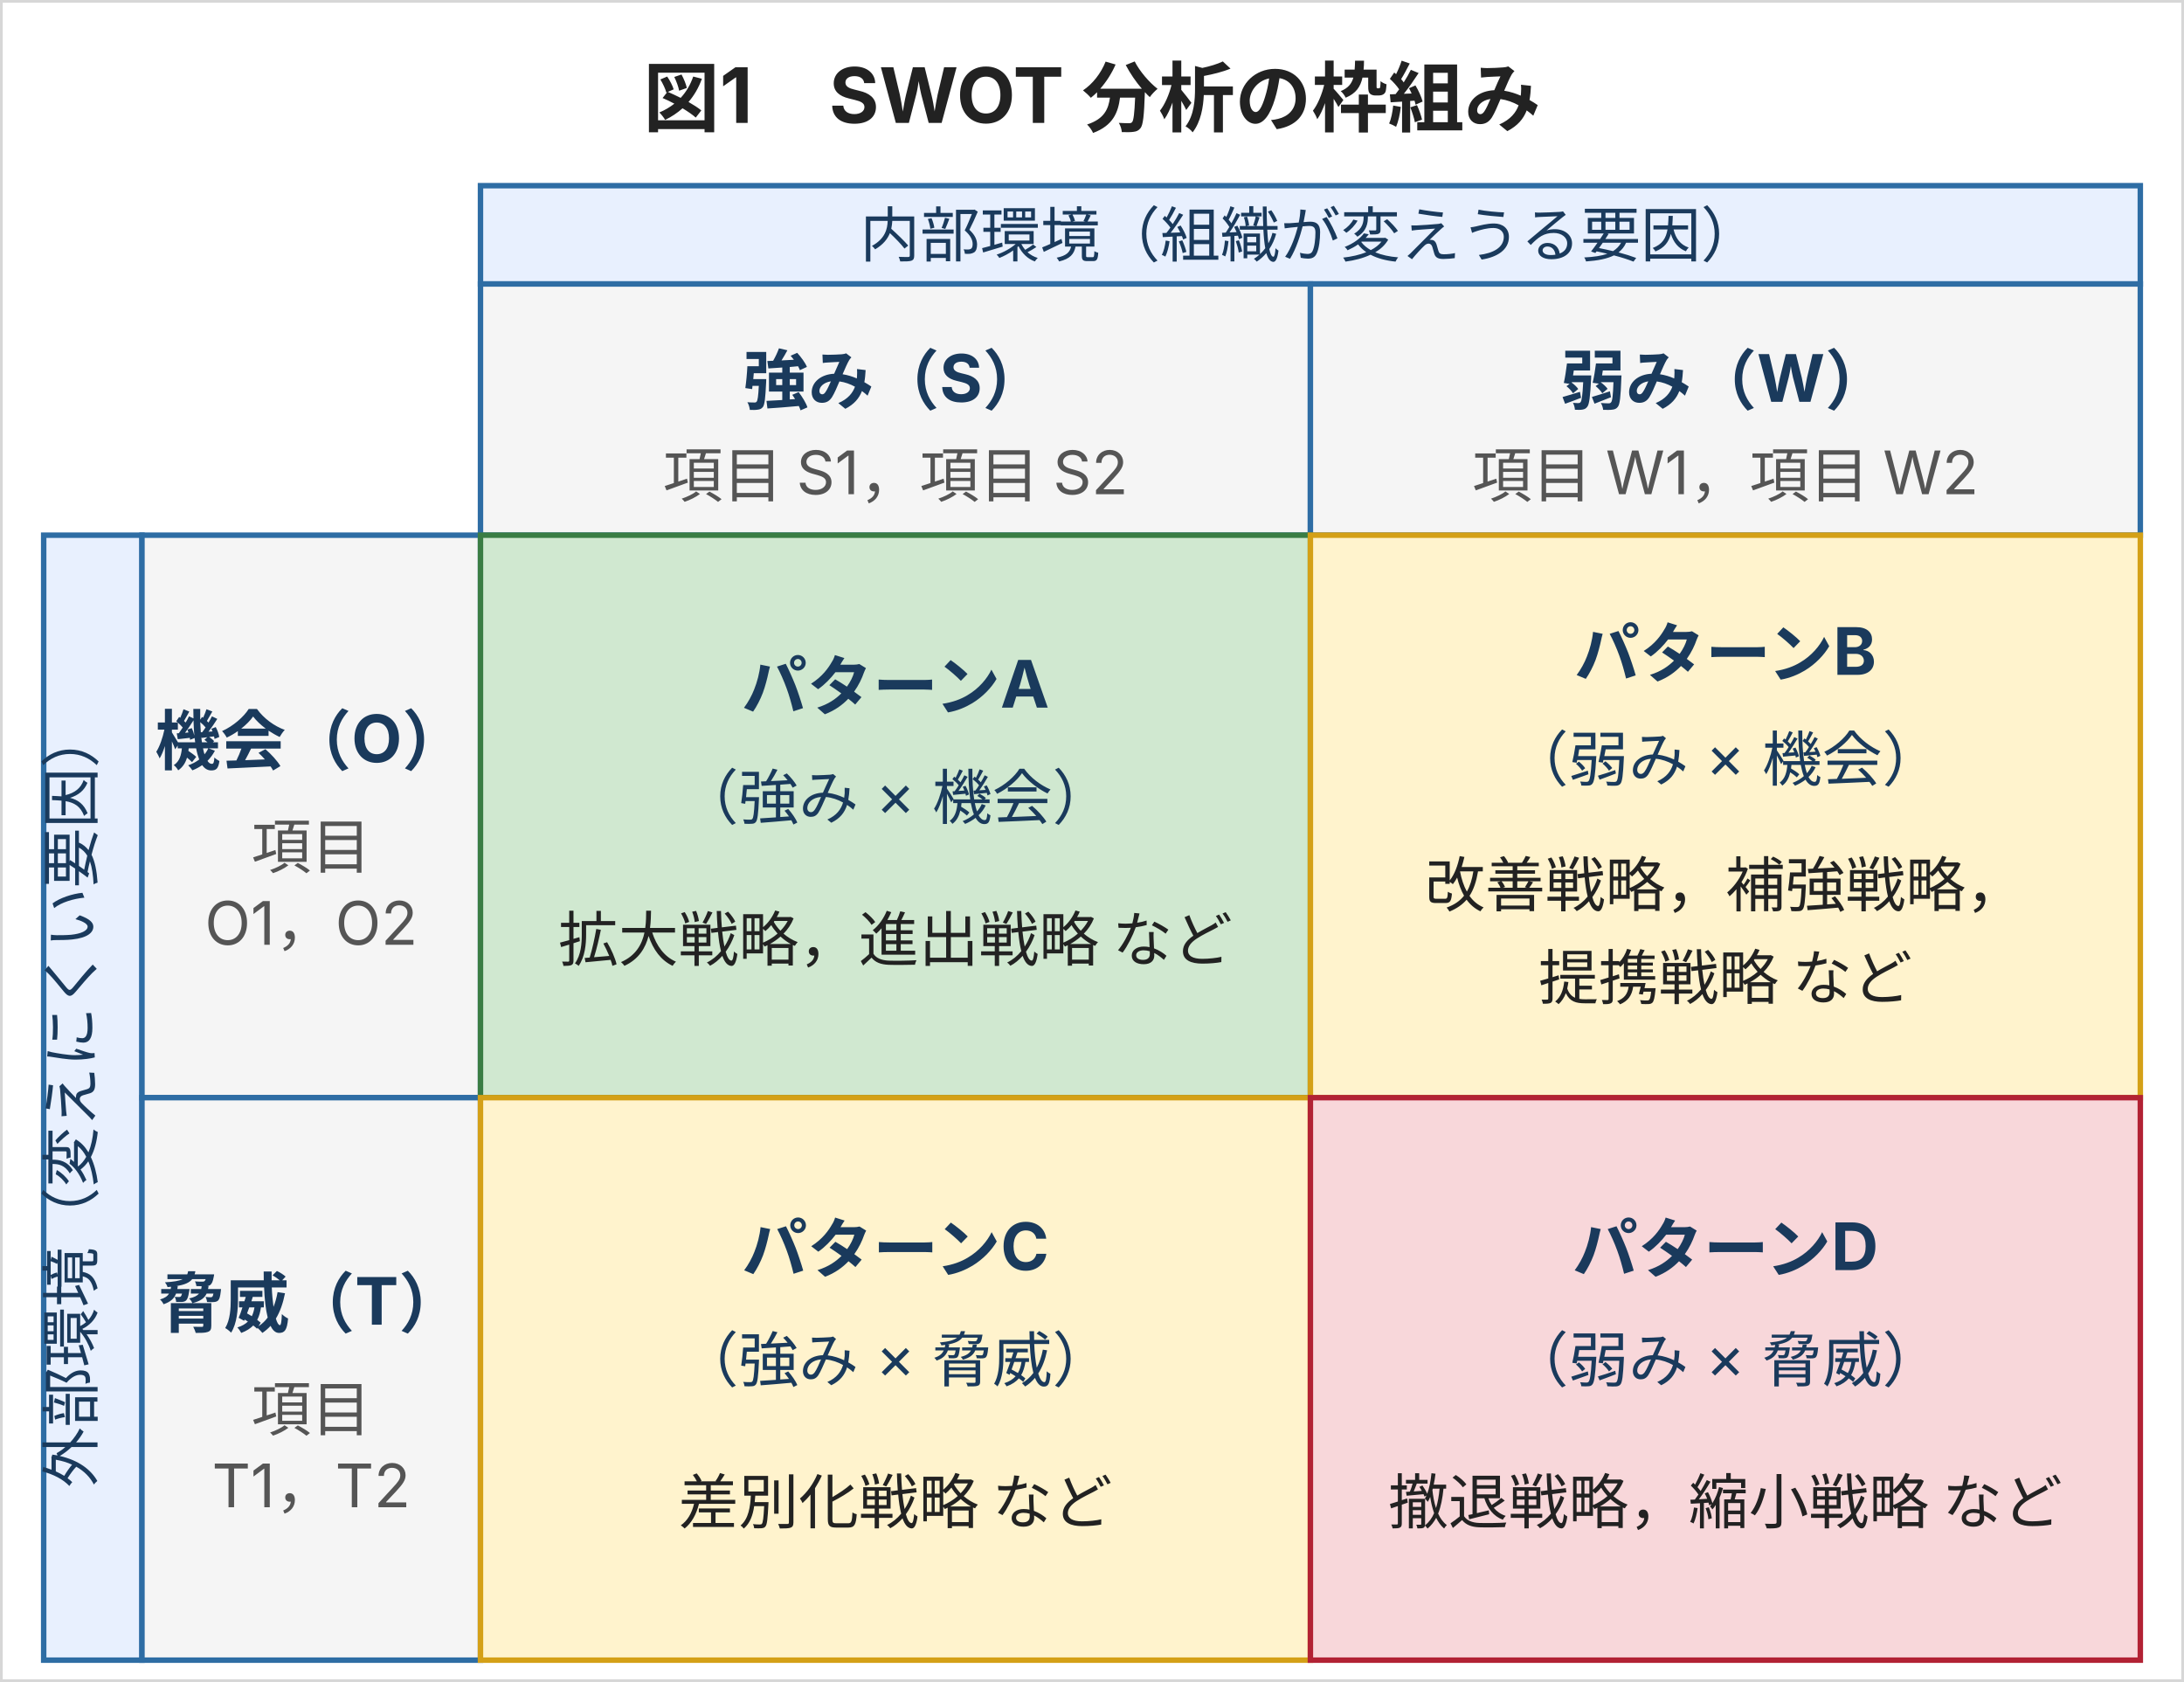
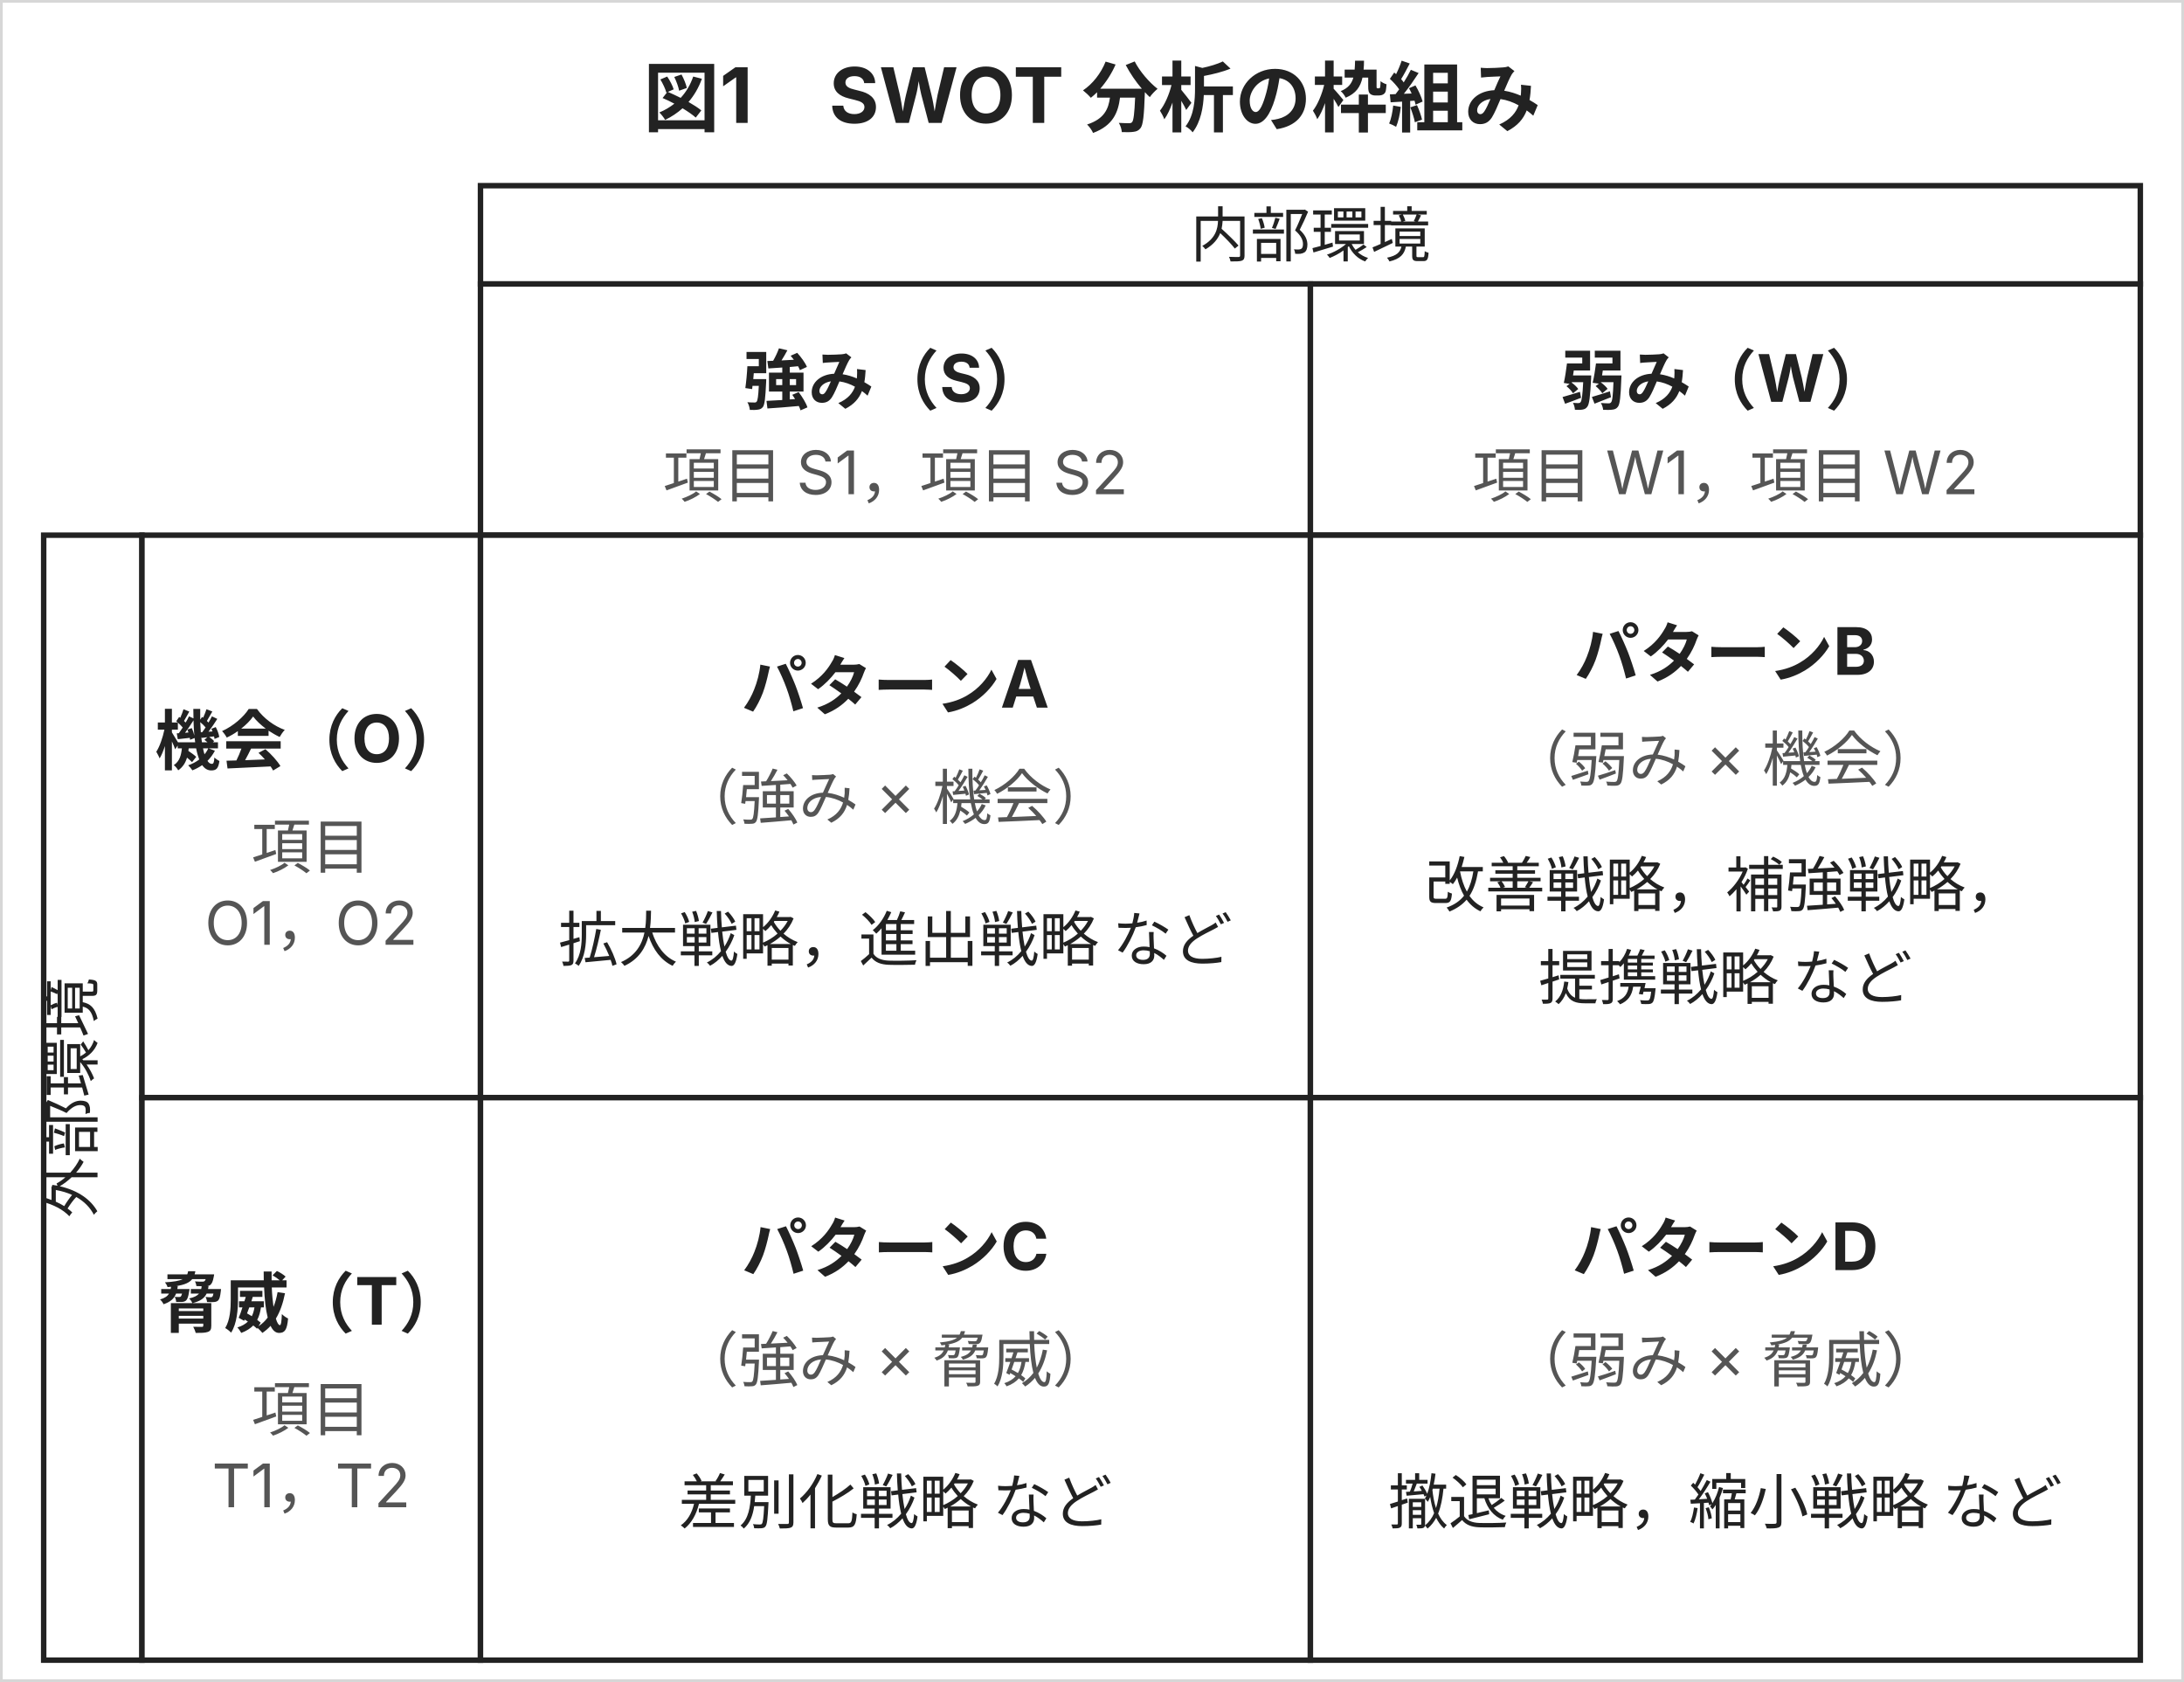
- <svg xmlns="http://www.w3.org/2000/svg" width="400" height="308" viewBox="0 0 400 308" style="max-width:400px;width:100%" role="img" aria-label="図1 SWOT分析の枠組み。強み(S)・弱み(W)の列は組織が変えうる内部環境、機会(O)・脅威(T)の行は変えにくい外部環境。両者を掛け合わせる2×2マトリクスで、強み×機会＝パターンA（拡大・進出戦略）、弱み×機会＝パターンB（改善・補強・提携戦略）、強み×脅威＝パターンC（差別化戦略）、弱み×脅威＝パターンD（撤退・縮小戦略）。" font-family="Inter, 'Noto Sans JP', 'Hiragino Kaku Gothic ProN', 'Hiragino Sans', sans-serif">
+ <svg xmlns="http://www.w3.org/2000/svg" width="400" height="308" viewBox="0 0 400 308" style="max-width:400px;width:100%" role="img" aria-label="図1 SWOT分析の枠組み。強み(S)・弱み(W)の列は内部環境、機会(O)・脅威(T)の行は外部環境。両者を掛け合わせる2×2マトリクスで、強み×機会＝パターンA（拡大・進出戦略）、弱み×機会＝パターンB（改善・補強・提携戦略）、強み×脅威＝パターンC（差別化戦略）、弱み×脅威＝パターンD（撤退・縮小戦略）。" font-family="Inter, 'Noto Sans JP', 'Hiragino Kaku Gothic ProN', 'Hiragino Sans', sans-serif">
  <rect width="400" height="308" fill="#ffffff" stroke="#d7d7d7" />
  <text x="200" y="23" text-anchor="middle" font-size="14" font-weight="bold" fill="#222">図1　SWOT 分析の枠組み</text>
-   <rect x="88" y="34" width="304" height="18" fill="#e8f0fe" stroke="#2e6da4" />
-   <text x="240" y="47" text-anchor="middle" font-size="11" fill="#1a3a5c">内部環境（組織が変えうる要因）</text>
-   <rect x="8" y="98" width="18" height="206" fill="#e8f0fe" stroke="#2e6da4" />
-   <text x="17" y="201" text-anchor="middle" font-size="11" fill="#1a3a5c" transform="rotate(-90 17 201)">外部環境（変えにくい要因）</text>
-   <rect x="88" y="52" width="152" height="46" fill="#f5f5f5" stroke="#2e6da4" />
-   <text x="164" y="74" text-anchor="middle" font-size="12" font-weight="bold" fill="#1a3a5c">強み（S）</text>
+   <rect x="88" y="34" width="304" height="18" fill="#ffffff" stroke="#222" stroke-width="1" />
+   <text x="240" y="47" text-anchor="middle" font-size="11" fill="#222">内部環境</text>
+   <rect x="8" y="98" width="18" height="206" fill="#ffffff" stroke="#222" stroke-width="1" />
+   <text x="17" y="201" text-anchor="middle" font-size="11" fill="#222" transform="rotate(-90 17 201)">外部環境</text>
+   <rect x="88" y="52" width="152" height="46" fill="#ffffff" stroke="#222" stroke-width="1" />
+   <text x="164" y="74" text-anchor="middle" font-size="12" font-weight="bold" fill="#222">強み（S）</text>
  <text x="164" y="91" text-anchor="middle" font-size="11" fill="#555">項目 S1，項目 S2</text>
-   <rect x="240" y="52" width="152" height="46" fill="#f5f5f5" stroke="#2e6da4" />
-   <text x="316" y="74" text-anchor="middle" font-size="12" font-weight="bold" fill="#1a3a5c">弱み（W）</text>
+   <rect x="240" y="52" width="152" height="46" fill="#ffffff" stroke="#222" stroke-width="1" />
+   <text x="316" y="74" text-anchor="middle" font-size="12" font-weight="bold" fill="#222">弱み（W）</text>
  <text x="316" y="91" text-anchor="middle" font-size="11" fill="#555">項目 W1，項目 W2</text>
-   <rect x="26" y="98" width="62" height="103" fill="#f5f5f5" stroke="#2e6da4" />
-   <text x="57" y="140" text-anchor="middle" font-size="12" font-weight="bold" fill="#1a3a5c">機会（O）</text>
+   <rect x="26" y="98" width="62" height="103" fill="#ffffff" stroke="#222" stroke-width="1" />
+   <text x="57" y="140" text-anchor="middle" font-size="12" font-weight="bold" fill="#222">機会（O）</text>
  <text x="57" y="159" text-anchor="middle" font-size="11" fill="#555">項目</text>
  <text x="57" y="173" text-anchor="middle" font-size="11" fill="#555">O1，O2</text>
-   <rect x="26" y="201" width="62" height="103" fill="#f5f5f5" stroke="#2e6da4" />
-   <text x="57" y="243" text-anchor="middle" font-size="12" font-weight="bold" fill="#1a3a5c">脅威（T）</text>
+   <rect x="26" y="201" width="62" height="103" fill="#ffffff" stroke="#222" stroke-width="1" />
+   <text x="57" y="243" text-anchor="middle" font-size="12" font-weight="bold" fill="#222">脅威（T）</text>
  <text x="57" y="262" text-anchor="middle" font-size="11" fill="#555">項目</text>
  <text x="57" y="276" text-anchor="middle" font-size="11" fill="#555">T1，T2</text>
-   <rect x="88" y="98" width="152" height="103" fill="#d0e8d0" stroke="#3a7d44" />
-   <text x="164" y="130" text-anchor="middle" font-size="12" font-weight="bold" fill="#1a3a5c">パターンA</text>
-   <text x="164" y="150" text-anchor="middle" font-size="11" fill="#1a3a5c">（強み × 機会）</text>
+   <rect x="88" y="98" width="152" height="103" fill="#ffffff" stroke="#222" stroke-width="1" />
+   <text x="164" y="130" text-anchor="middle" font-size="12" font-weight="bold" fill="#222">パターンA</text>
+   <text x="164" y="150" text-anchor="middle" font-size="11" fill="#555">（強み × 機会）</text>
  <text x="164" y="176" text-anchor="middle" font-size="11" fill="#222">拡大戦略，進出戦略 など</text>
-   <rect x="240" y="98" width="152" height="103" fill="#fff3cd" stroke="#d4a017" />
-   <text x="316" y="124" text-anchor="middle" font-size="12" font-weight="bold" fill="#1a3a5c">パターンB</text>
-   <text x="316" y="143" text-anchor="middle" font-size="11" fill="#1a3a5c">（弱み × 機会）</text>
+   <rect x="240" y="98" width="152" height="103" fill="#ffffff" stroke="#222" stroke-width="1" />
+   <text x="316" y="124" text-anchor="middle" font-size="12" font-weight="bold" fill="#222">パターンB</text>
+   <text x="316" y="143" text-anchor="middle" font-size="11" fill="#555">（弱み × 機会）</text>
  <text x="316" y="166" text-anchor="middle" font-size="11" fill="#222">改善戦略，補強戦略，</text>
  <text x="316" y="183" text-anchor="middle" font-size="11" fill="#222">提携戦略 など</text>
-   <rect x="88" y="201" width="152" height="103" fill="#fff3cd" stroke="#d4a017" />
-   <text x="164" y="233" text-anchor="middle" font-size="12" font-weight="bold" fill="#1a3a5c">パターンC</text>
-   <text x="164" y="253" text-anchor="middle" font-size="11" fill="#1a3a5c">（強み × 脅威）</text>
+   <rect x="88" y="201" width="152" height="103" fill="#ffffff" stroke="#222" stroke-width="1" />
+   <text x="164" y="233" text-anchor="middle" font-size="12" font-weight="bold" fill="#222">パターンC</text>
+   <text x="164" y="253" text-anchor="middle" font-size="11" fill="#555">（強み × 脅威）</text>
  <text x="164" y="279" text-anchor="middle" font-size="11" fill="#222">差別化戦略 など</text>
-   <rect x="240" y="201" width="152" height="103" fill="#f8d7da" stroke="#b22234" />
-   <text x="316" y="233" text-anchor="middle" font-size="12" font-weight="bold" fill="#1a3a5c">パターンD</text>
-   <text x="316" y="253" text-anchor="middle" font-size="11" fill="#1a3a5c">（弱み × 脅威）</text>
+   <rect x="240" y="201" width="152" height="103" fill="#ffffff" stroke="#222" stroke-width="1" />
+   <text x="316" y="233" text-anchor="middle" font-size="12" font-weight="bold" fill="#222">パターンD</text>
+   <text x="316" y="253" text-anchor="middle" font-size="11" fill="#555">（弱み × 脅威）</text>
  <text x="316" y="279" text-anchor="middle" font-size="11" fill="#222">撤退戦略，縮小戦略 など</text>
</svg>
